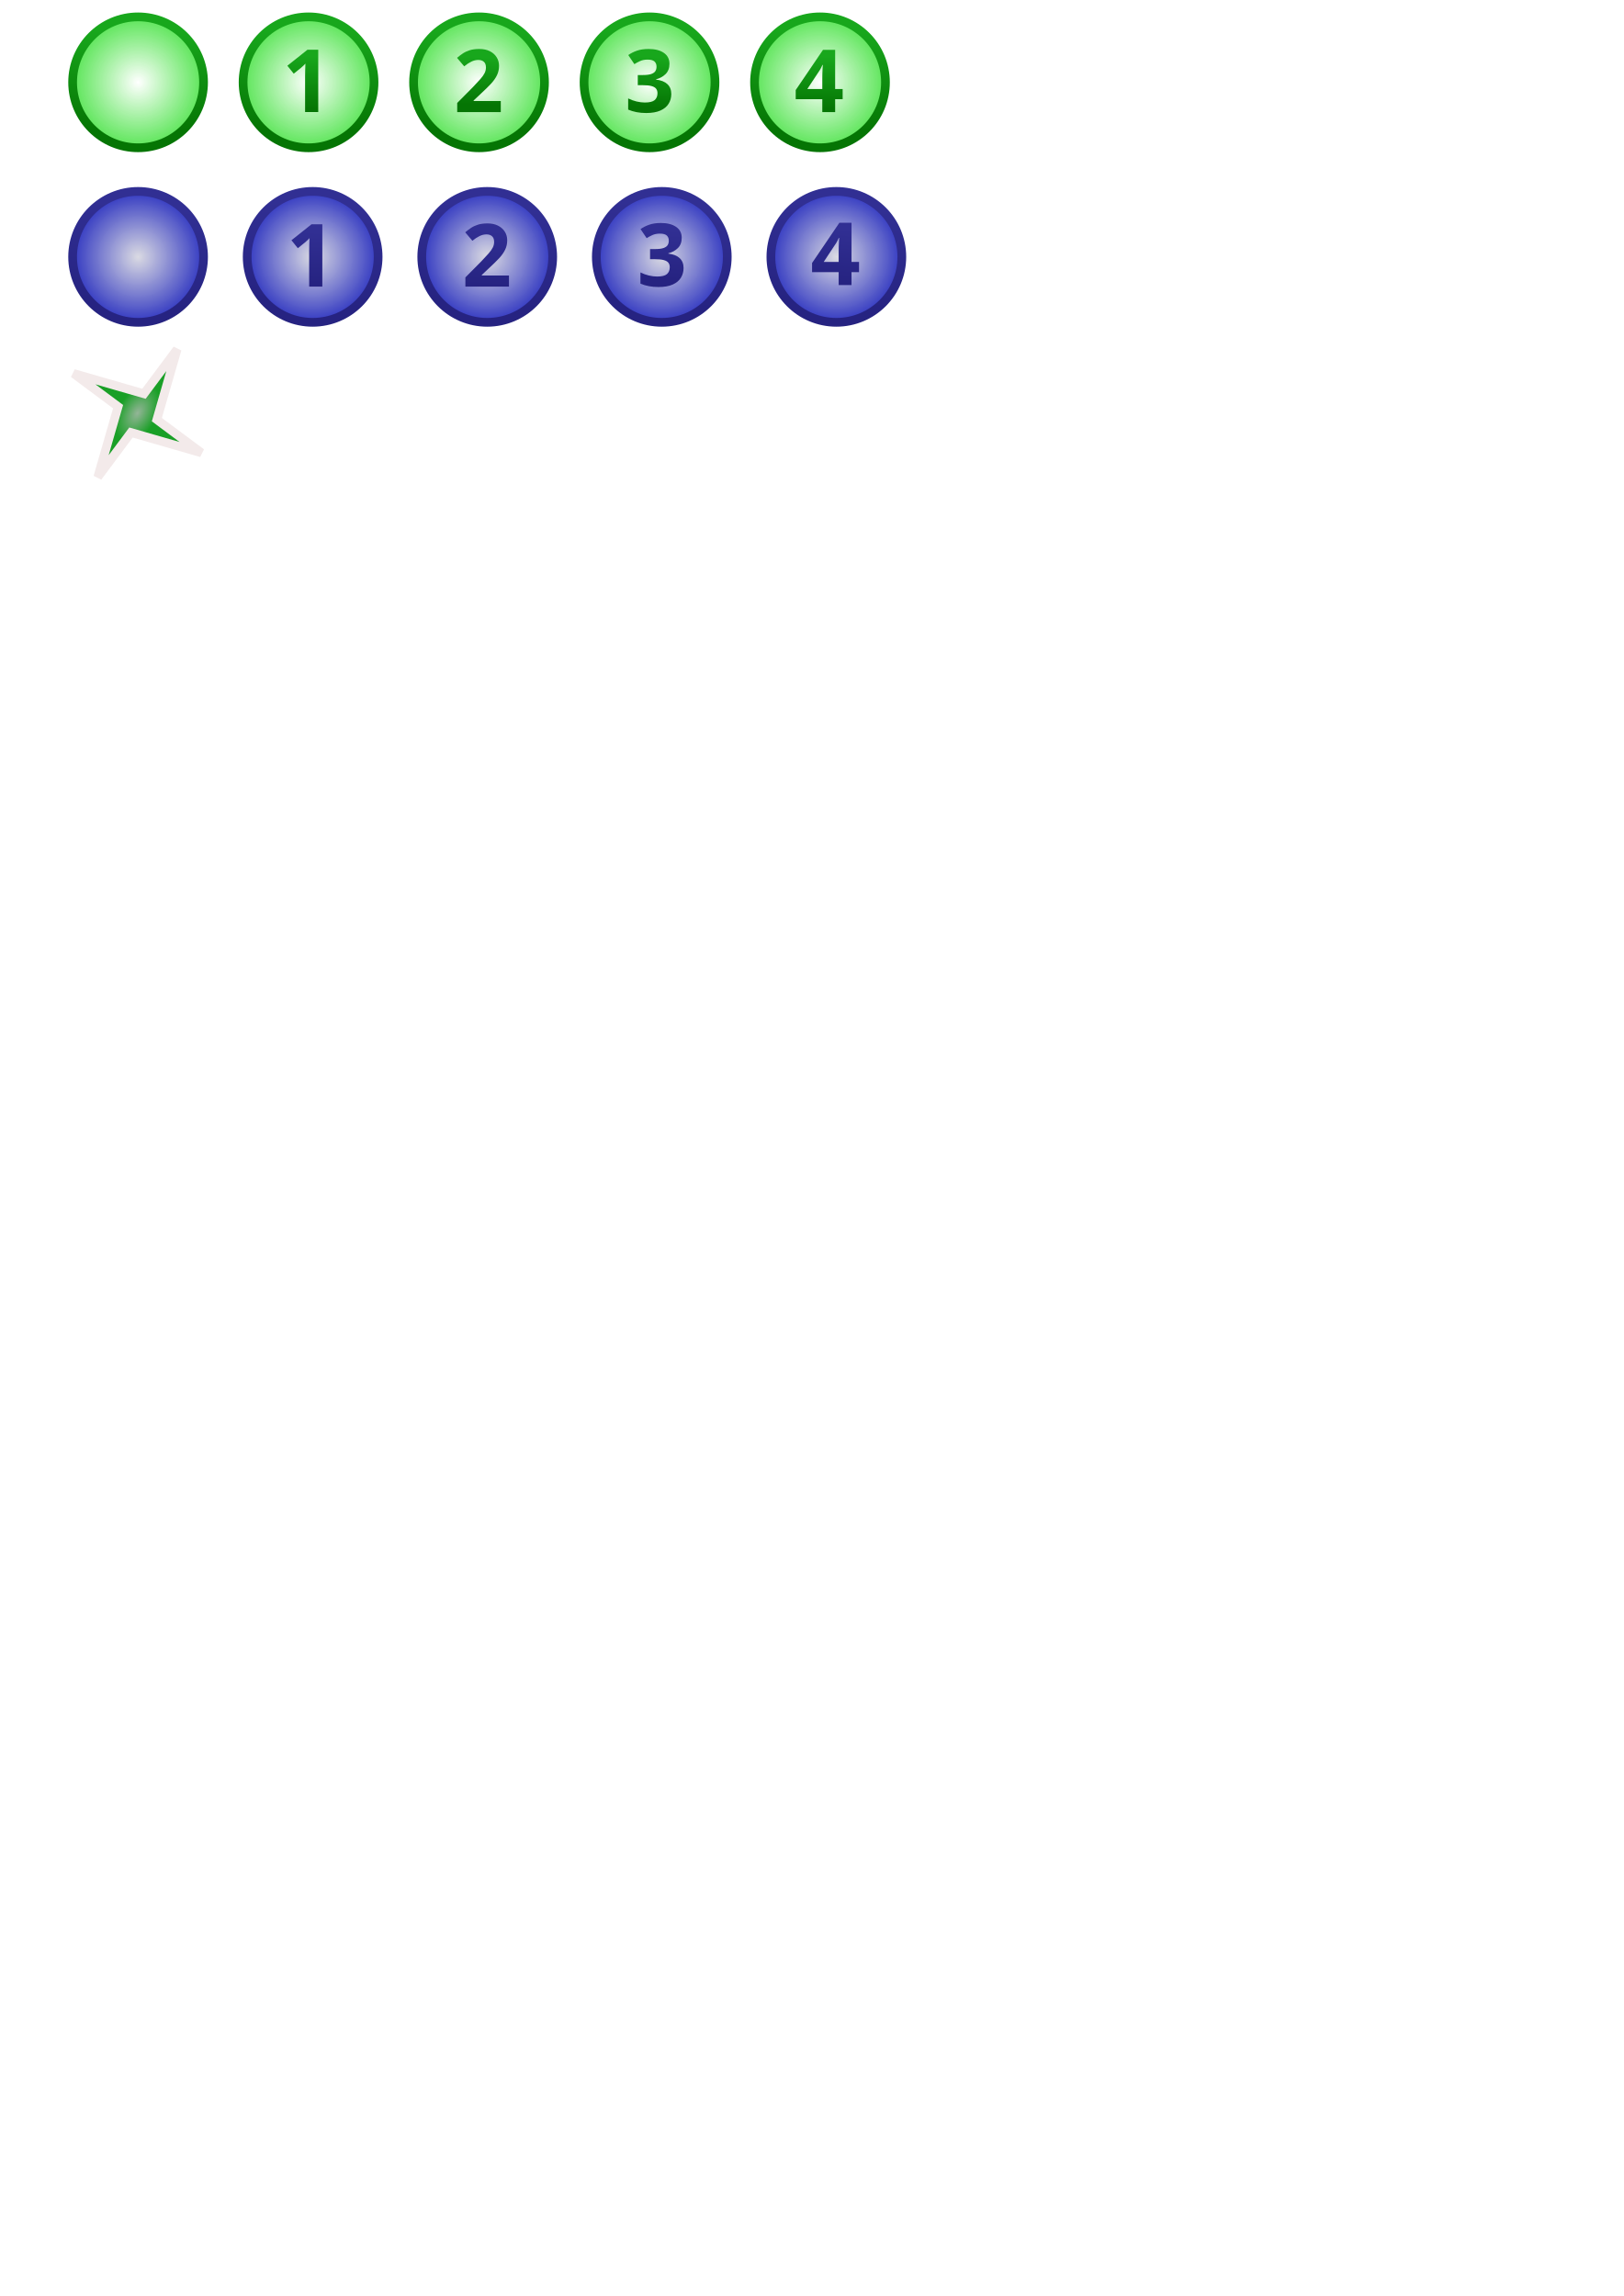
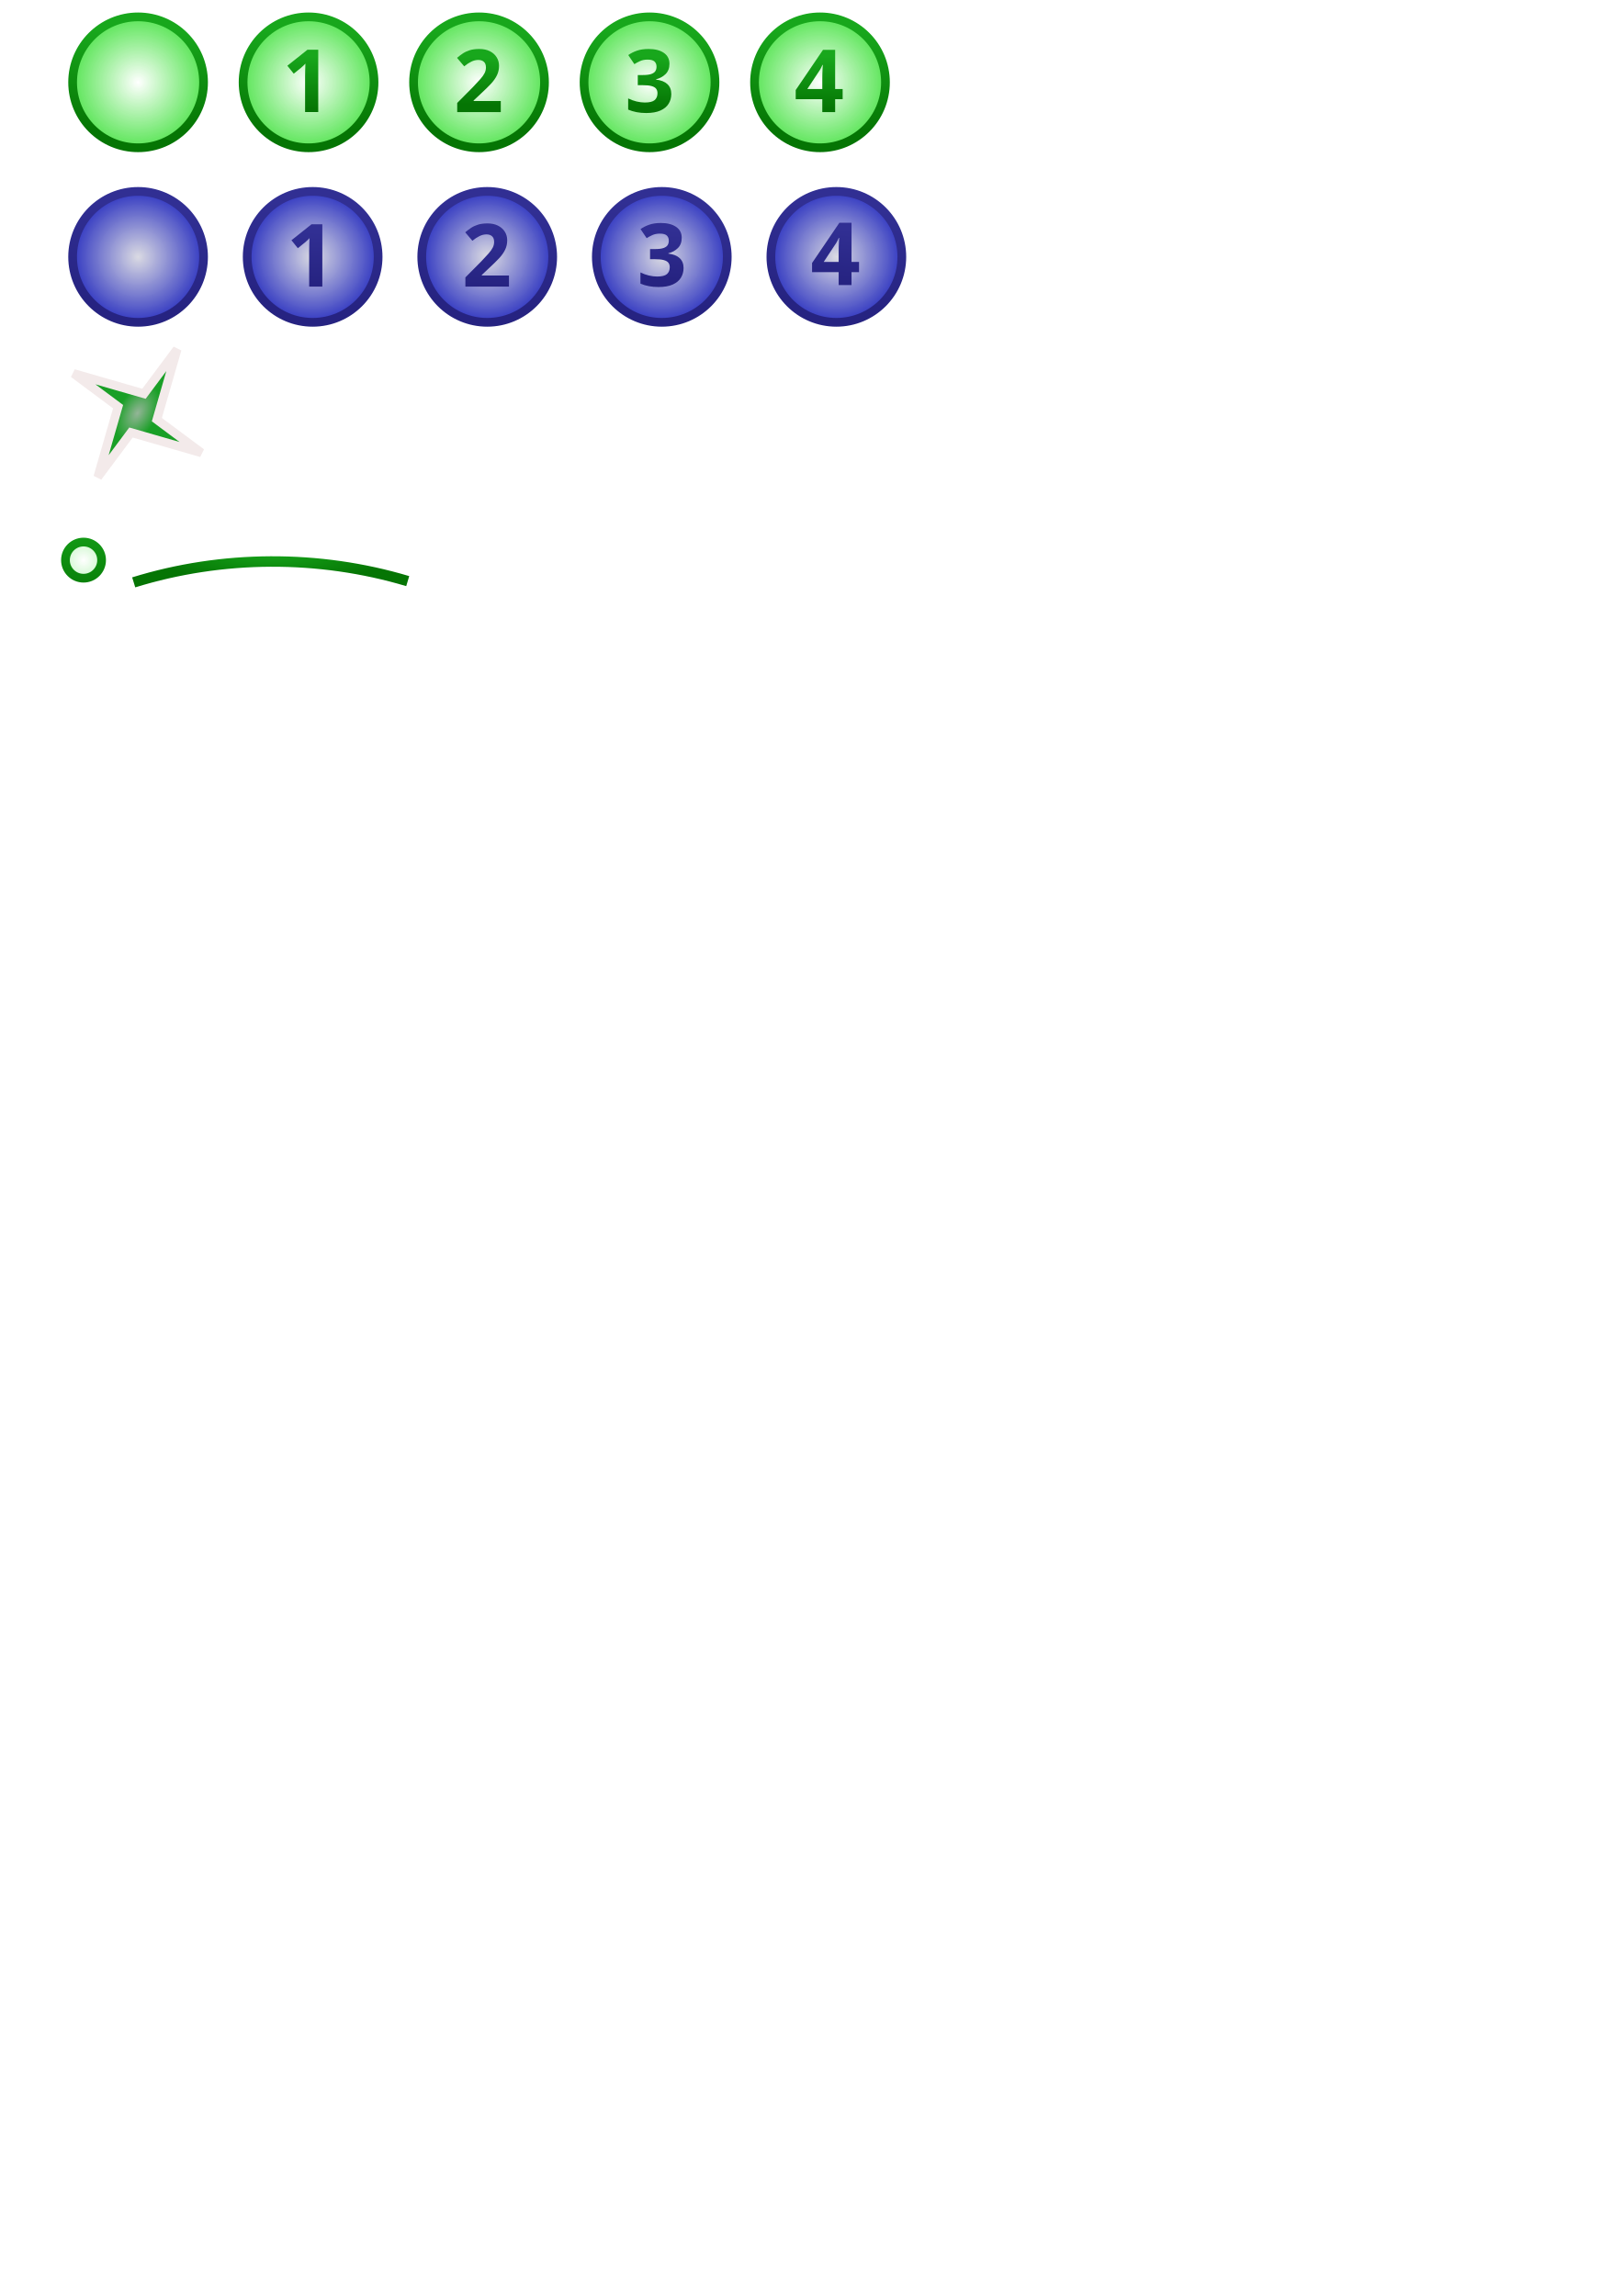
<svg xmlns="http://www.w3.org/2000/svg" xmlns:xlink="http://www.w3.org/1999/xlink" width="744.094" height="1052.362" id="svg2989" version="1.1">
  <defs id="defs2991">
    <linearGradient id="linearGradient3826">
      <stop style="stop-color:#7714b5;stop-opacity:1;" offset="0" id="stop3828" />
      <stop style="stop-color:#4e278b;stop-opacity:1;" offset="1" id="stop3830" />
    </linearGradient>
    <linearGradient id="linearGradient4650">
      <stop style="stop-color:#93b597;stop-opacity:1;" offset="0" id="stop4652" />
      <stop style="stop-color:#199f26;stop-opacity:1;" offset="1" id="stop4654" />
    </linearGradient>
    <linearGradient id="linearGradient4610">
      <stop id="stop4612" offset="0" style="stop-color:#d9d9e2;stop-opacity:0.977;" />
      <stop id="stop4614" offset="1" style="stop-color:#262dbf;stop-opacity:1;" />
    </linearGradient>
    <linearGradient id="linearGradient4364">
      <stop id="stop4366" offset="0" style="stop-color:#312f93;stop-opacity:1;" />
      <stop id="stop4368" offset="1" style="stop-color:#262381;stop-opacity:1;" />
    </linearGradient>
    <linearGradient id="linearGradient4346">
      <stop style="stop-color:#ffffff;stop-opacity:0.986;" offset="0" id="stop4348" />
      <stop style="stop-color:#41e13d;stop-opacity:0.913;" offset="1" id="stop4350" />
    </linearGradient>
    <linearGradient id="linearGradient3890">
      <stop style="stop-color:#18a71c;stop-opacity:1;" offset="0" id="stop3892" />
      <stop style="stop-color:#057504;stop-opacity:1;" offset="1" id="stop3894" />
    </linearGradient>
    <linearGradient xlink:href="#linearGradient3890" id="linearGradient3896" x1="428.846" y1="80.24" x2="427.618" y2="104.484" gradientUnits="userSpaceOnUse" />
    <linearGradient xlink:href="#linearGradient3890" id="linearGradient3914" x1="428.906" y1="80.745" x2="428.063" y2="102.464" gradientUnits="userSpaceOnUse" />
    <linearGradient xlink:href="#linearGradient3890" id="linearGradient3922" x1="428.966" y1="80.48" x2="427.498" y2="103.714" gradientUnits="userSpaceOnUse" />
    <linearGradient xlink:href="#linearGradient3890" id="linearGradient3930" x1="433.322" y1="80.475" x2="432.739" y2="104.719" gradientUnits="userSpaceOnUse" />
    <linearGradient xlink:href="#linearGradient4364" id="linearGradient4598" gradientUnits="userSpaceOnUse" x1="432.345" y1="68.624" x2="427.655" y2="114.08" />
    <radialGradient xlink:href="#linearGradient4610" id="radialGradient4616" gradientUnits="userSpaceOnUse" cx="430" cy="92.362" fx="430" fy="92.362" r="32" />
    <linearGradient xlink:href="#linearGradient4364" id="linearGradient4624" x1="143.137" y1="106.118" x2="142.414" y2="129.856" gradientUnits="userSpaceOnUse" />
    <linearGradient xlink:href="#linearGradient4364" id="linearGradient4632" x1="144.712" y1="105.572" x2="142.859" y2="130.826" gradientUnits="userSpaceOnUse" />
    <linearGradient xlink:href="#linearGradient4364" id="linearGradient4640" x1="144.267" y1="105.107" x2="142.799" y2="127.836" gradientUnits="userSpaceOnUse" />
    <linearGradient xlink:href="#linearGradient4364" id="linearGradient4648" x1="145.087" y1="104.602" x2="141.979" y2="128.846" gradientUnits="userSpaceOnUse" />
    <linearGradient xlink:href="#linearGradient3826" id="linearGradient3832" x1="311.563" y1="233.879" x2="312.341" y2="291.458" gradientUnits="userSpaceOnUse" />
    <linearGradient xlink:href="#linearGradient3826" id="linearGradient3840" x1="178.733" y1="265.194" x2="500.729" y2="265.194" gradientUnits="userSpaceOnUse" />
    <linearGradient xlink:href="#linearGradient3826" id="linearGradient3848" gradientUnits="userSpaceOnUse" x1="311.563" y1="233.879" x2="312.341" y2="291.458" />
    <linearGradient xlink:href="#linearGradient3826" id="linearGradient3850" gradientUnits="userSpaceOnUse" x1="178.733" y1="265.194" x2="500.729" y2="265.194" />
    <linearGradient xlink:href="#linearGradient3826" id="linearGradient3870" gradientUnits="userSpaceOnUse" x1="311.563" y1="233.879" x2="312.341" y2="291.458" />
    <linearGradient xlink:href="#linearGradient3826" id="linearGradient3872" gradientUnits="userSpaceOnUse" x1="311.563" y1="233.879" x2="312.341" y2="291.458" />
    <linearGradient xlink:href="#linearGradient3826" id="linearGradient3874" gradientUnits="userSpaceOnUse" x1="178.733" y1="265.194" x2="500.729" y2="265.194" />
    <radialGradient xlink:href="#linearGradient4650-6" id="radialGradient4656-3" cx="54.548" cy="35.139" fx="54.548" fy="35.139" r="31.294" gradientUnits="userSpaceOnUse" gradientTransform="matrix(0.2399643,0.1386629,-0.2272761,0.3933148,49.44476,13.75424)" />
    <linearGradient id="linearGradient4650-6">
      <stop style="stop-color:#93b597;stop-opacity:1;" offset="0" id="stop4652-7" />
      <stop style="stop-color:#199f26;stop-opacity:1;" offset="1" id="stop4654-5" />
    </linearGradient>
    <radialGradient r="31.294" fy="35.139" fx="54.548" cy="35.139" cx="54.548" gradientTransform="matrix(0.2399643,0.1386629,-0.2272761,0.3933148,49.44476,13.75424)" gradientUnits="userSpaceOnUse" id="radialGradient3090" xlink:href="#linearGradient4650-6" />
    <radialGradient xlink:href="#linearGradient4346" id="radialGradient3121" gradientUnits="userSpaceOnUse" cx="430" cy="92.362" fx="430" fy="92.362" r="32" />
    <linearGradient xlink:href="#linearGradient3890" id="linearGradient3123" gradientUnits="userSpaceOnUse" x1="427.8" y1="68.624" x2="427.15" y2="114.08" />
    <linearGradient xlink:href="#linearGradient3826" id="linearGradient3135" gradientUnits="userSpaceOnUse" x1="311.563" y1="233.879" x2="312.341" y2="291.458" />
    <linearGradient xlink:href="#linearGradient3826" id="linearGradient3137" gradientUnits="userSpaceOnUse" x1="311.563" y1="233.879" x2="312.341" y2="291.458" />
    <linearGradient xlink:href="#linearGradient3826" id="linearGradient3139" gradientUnits="userSpaceOnUse" x1="178.733" y1="265.194" x2="500.729" y2="265.194" />
+     <radialGradient xlink:href="#linearGradient4346" id="radialGradient3074" gradientUnits="userSpaceOnUse" cx="430" cy="92.362" fx="430" fy="92.362" r="32" />
+     <linearGradient xlink:href="#linearGradient3890" id="linearGradient3076" gradientUnits="userSpaceOnUse" x1="427.8" y1="68.624" x2="427.15" y2="114.08" />
+     <radialGradient xlink:href="#linearGradient3890" id="radialGradient3869" cx="185.898" cy="167.344" fx="185.898" fy="167.344" r="56.689" gradientTransform="matrix(-1,0,0,-0.2646022,371.8673,253.0133)" gradientUnits="userSpaceOnUse" />
+     <radialGradient xlink:href="#linearGradient3890" id="radialGradient3873" gradientUnits="userSpaceOnUse" gradientTransform="matrix(-1,0,0,-0.2646022,371.8673,253.0133)" cx="185.898" cy="480.931" fx="185.898" fy="480.931" r="56.689" />
  </defs>
  <g id="layer1">
    <rect style="fill:#000000;fill-opacity:1;stroke:none" id="rect4658" width="466.69" height="185.868" x="-512.835" y="18.156" />
    <path style="fill:url(#radialGradient3121);fill-opacity:1;stroke:url(#linearGradient3123);stroke-width:4;stroke-miterlimit:4;stroke-opacity:1;stroke-dasharray:none" id="path2986" d="m 460,92.362 a 30,30 0 1 1 -60,0 30,30 0 1 1 60,0 z" transform="translate(-366.7196,-54.62787)" />
    <g id="g3764" transform="translate(-288.5944,-54.62787)">
      <use transform="translate(366.7196,54.62787)" height="1052.362" width="744.094" id="use3762" xlink:href="#path2986" y="0" x="0" />
      <text id="text3756" y="105.982" x="417.92" style="font-size:40px;font-style:normal;font-variant:normal;font-weight:bold;font-stretch:normal;text-align:start;line-height:125%;letter-spacing:0px;word-spacing:0px;writing-mode:lr-tb;text-anchor:start;fill:url(#linearGradient3896);fill-opacity:1;stroke:none;font-family:Bitstream Charter;-inkscape-font-specification:Bitstream Charter Bold" xml:space="preserve">
        <tspan y="105.982" x="417.92" id="tspan3758" style="fill-opacity:1;fill:url(#linearGradient3896)">1</tspan>
      </text>
    </g>
    <g transform="translate(-210.4691,-54.62787)" id="g3769">
      <use x="0" y="0" xlink:href="#path2986" id="use3775" width="744.094" height="1052.362" transform="translate(366.7196,54.62787)" />
      <text xml:space="preserve" style="font-size:40px;font-style:normal;font-variant:normal;font-weight:bold;font-stretch:normal;text-align:start;line-height:125%;letter-spacing:0px;word-spacing:0px;writing-mode:lr-tb;text-anchor:start;fill:url(#linearGradient3914);fill-opacity:1;stroke:none;font-family:Bitstream Charter;-inkscape-font-specification:Bitstream Charter Bold" x="418.4" y="106.022" id="text3771">
        <tspan id="tspan3773" x="418.4" y="106.022" style="fill-opacity:1;fill:url(#linearGradient3914)">2</tspan>
      </text>
    </g>
    <g id="g3777" transform="translate(-132.3439,-54.62787)">
      <use transform="translate(366.7196,54.62787)" height="1052.362" width="744.094" id="use3779" xlink:href="#path2986" y="0" x="0" />
      <text id="text3781" y="106.022" x="418.7" style="font-size:40px;font-style:normal;font-variant:normal;font-weight:bold;font-stretch:normal;text-align:start;line-height:125%;letter-spacing:0px;word-spacing:0px;writing-mode:lr-tb;text-anchor:start;fill:url(#linearGradient3922);fill-opacity:1;stroke:none;font-family:Bitstream Charter;-inkscape-font-specification:Bitstream Charter Bold" xml:space="preserve">
        <tspan y="106.022" x="418.7" id="tspan3783" style="fill-opacity:1;fill:url(#linearGradient3922)">3</tspan>
      </text>
    </g>
    <g transform="translate(-54.2187,-54.62787)" id="g3785">
      <use x="0" y="0" xlink:href="#path2986" id="use3787" width="744.094" height="1052.362" transform="translate(366.7196,54.62787)" />
      <text xml:space="preserve" style="font-size:40px;font-style:normal;font-variant:normal;font-weight:bold;font-stretch:normal;text-align:start;line-height:125%;letter-spacing:0px;word-spacing:0px;writing-mode:lr-tb;text-anchor:start;fill:url(#linearGradient3930);fill-opacity:1;stroke:none;font-family:Bitstream Charter;-inkscape-font-specification:Bitstream Charter Bold" x="418.18" y="106.022" id="text3789">
        <tspan id="tspan3791" x="418.18" y="106.022" style="fill-opacity:1;fill:url(#linearGradient3930)">4</tspan>
      </text>
    </g>
    <path transform="translate(-366.7196,25.37213)" d="m 460,92.362 a 30,30 0 1 1 -60,0 30,30 0 1 1 60,0 z" id="path3820" style="fill:url(#radialGradient4616);fill-opacity:1;stroke:url(#linearGradient4598);stroke-width:4;stroke-miterlimit:4;stroke-opacity:1;stroke-dasharray:none" />
    <g id="g3852">
      <g id="g3847">
        <use x="0" y="0" xlink:href="#path3820" id="use3824" transform="translate(80,0)" width="744.094" height="1052.362" />
        <text id="text3756-3" y="131.354" x="131.2" style="font-size:40px;font-style:normal;font-variant:normal;font-weight:bold;font-stretch:normal;text-align:start;line-height:125%;letter-spacing:0px;word-spacing:0px;writing-mode:lr-tb;text-anchor:start;fill:url(#linearGradient4624);fill-opacity:1;stroke:none;font-family:Bitstream Charter;-inkscape-font-specification:Bitstream Charter Bold" xml:space="preserve">
          <tspan y="131.354" x="131.2" id="tspan3758-6" style="fill-opacity:1;fill:url(#linearGradient4624)">1</tspan>
        </text>
      </g>
    </g>
    <g id="g3858" transform="translate(80,0)">
      <g id="g3860">
        <use height="1052.362" width="744.094" transform="translate(80,0)" id="use3862" xlink:href="#path3820" y="0" x="0" />
        <text xml:space="preserve" style="font-size:40px;font-style:normal;font-variant:normal;font-weight:bold;font-stretch:normal;text-align:start;line-height:125%;letter-spacing:0px;word-spacing:0px;writing-mode:lr-tb;text-anchor:start;fill:url(#linearGradient4632);fill-opacity:1;stroke:none;font-family:Bitstream Charter;-inkscape-font-specification:Bitstream Charter Bold" x="131.68" y="131.354" id="text3864">
          <tspan id="tspan3866" x="131.68" y="131.354" style="fill-opacity:1;fill:url(#linearGradient4632)">2</tspan>
        </text>
      </g>
    </g>
    <g transform="translate(160,0)" id="g3868">
      <g id="g3870">
        <use x="0" y="0" xlink:href="#path3820" id="use3872" transform="translate(80,0)" width="744.094" height="1052.362" />
        <text id="text3874" y="131.154" x="131.98" style="font-size:40px;font-style:normal;font-variant:normal;font-weight:bold;font-stretch:normal;text-align:start;line-height:125%;letter-spacing:0px;word-spacing:0px;writing-mode:lr-tb;text-anchor:start;fill:url(#linearGradient4640);fill-opacity:1;stroke:none;font-family:Bitstream Charter;-inkscape-font-specification:Bitstream Charter Bold" xml:space="preserve">
          <tspan y="131.154" x="131.98" id="tspan3876" style="fill-opacity:1;fill:url(#linearGradient4640)">3</tspan>
        </text>
      </g>
    </g>
    <g id="g3878" transform="translate(240,0)">
      <g id="g3880">
        <use height="1052.362" width="744.094" transform="translate(80,0)" id="use3882" xlink:href="#path3820" y="0" x="0" />
        <text xml:space="preserve" style="font-size:40px;font-style:normal;font-variant:normal;font-weight:bold;font-stretch:normal;text-align:start;line-height:125%;letter-spacing:0px;word-spacing:0px;writing-mode:lr-tb;text-anchor:start;fill:url(#linearGradient4648);fill-opacity:1;stroke:none;font-family:Bitstream Charter;-inkscape-font-specification:Bitstream Charter Bold" x="131.46" y="130.654" id="text3884">
          <tspan id="tspan3886" x="131.46" y="130.654" style="fill-opacity:1;fill:url(#linearGradient4648)">4</tspan>
        </text>
      </g>
    </g>
    <flowRoot xml:space="preserve" id="flowRoot3856" style="fill:black;stroke:none;stroke-opacity:1;stroke-width:1px;stroke-linejoin:miter;stroke-linecap:butt;fill-opacity:1;font-family:Droid Sans;font-style:normal;font-weight:normal;font-size:20px;line-height:125%;letter-spacing:0px;word-spacing:0px;-inkscape-font-specification:Droid Sans;font-stretch:normal;font-variant:normal">
      <flowRegion id="flowRegion3858">
        <rect id="rect3860" width="118" height="401" x="400" y="-73.638" />
      </flowRegion>
      <flowPara id="flowPara3862" />
    </flowRoot>
    <path style="fill:url(#radialGradient3090);fill-opacity:1;stroke:#f3eaea;stroke-width:4;stroke-linecap:butt;stroke-linejoin:miter;stroke-miterlimit:4;stroke-opacity:1;stroke-dasharray:none" id="path3888-3" d="M 83.843,53.321 51.575,44.017 36.365,64.433 45.669,32.166 25.254,16.956 57.521,26.26 72.731,5.844 63.427,38.111 z" transform="translate(8.45176,154.2236)" />
+     <path transform="translate(-391.7196,164.3721)" d="m 438.28,92.362 a 8.28,8.28 0 1 1 -16.561,0 8.28,8.28 0 1 1 16.561,0 z" id="path3072" style="fill:url(#radialGradient3074);fill-opacity:1;stroke:url(#linearGradient3076);stroke-width:4;stroke-miterlimit:4;stroke-opacity:1;stroke-dasharray:none" />
+     <path transform="translate(-60.96909,126.6042)" d="m 122.239,140.317 a 190,165 0 0 1 125.578,-0.572" id="path3871" style="fill:none;stroke:url(#radialGradient3873);stroke-width:4.8;stroke-miterlimit:4;stroke-dasharray:none" />
  </g>
</svg>
